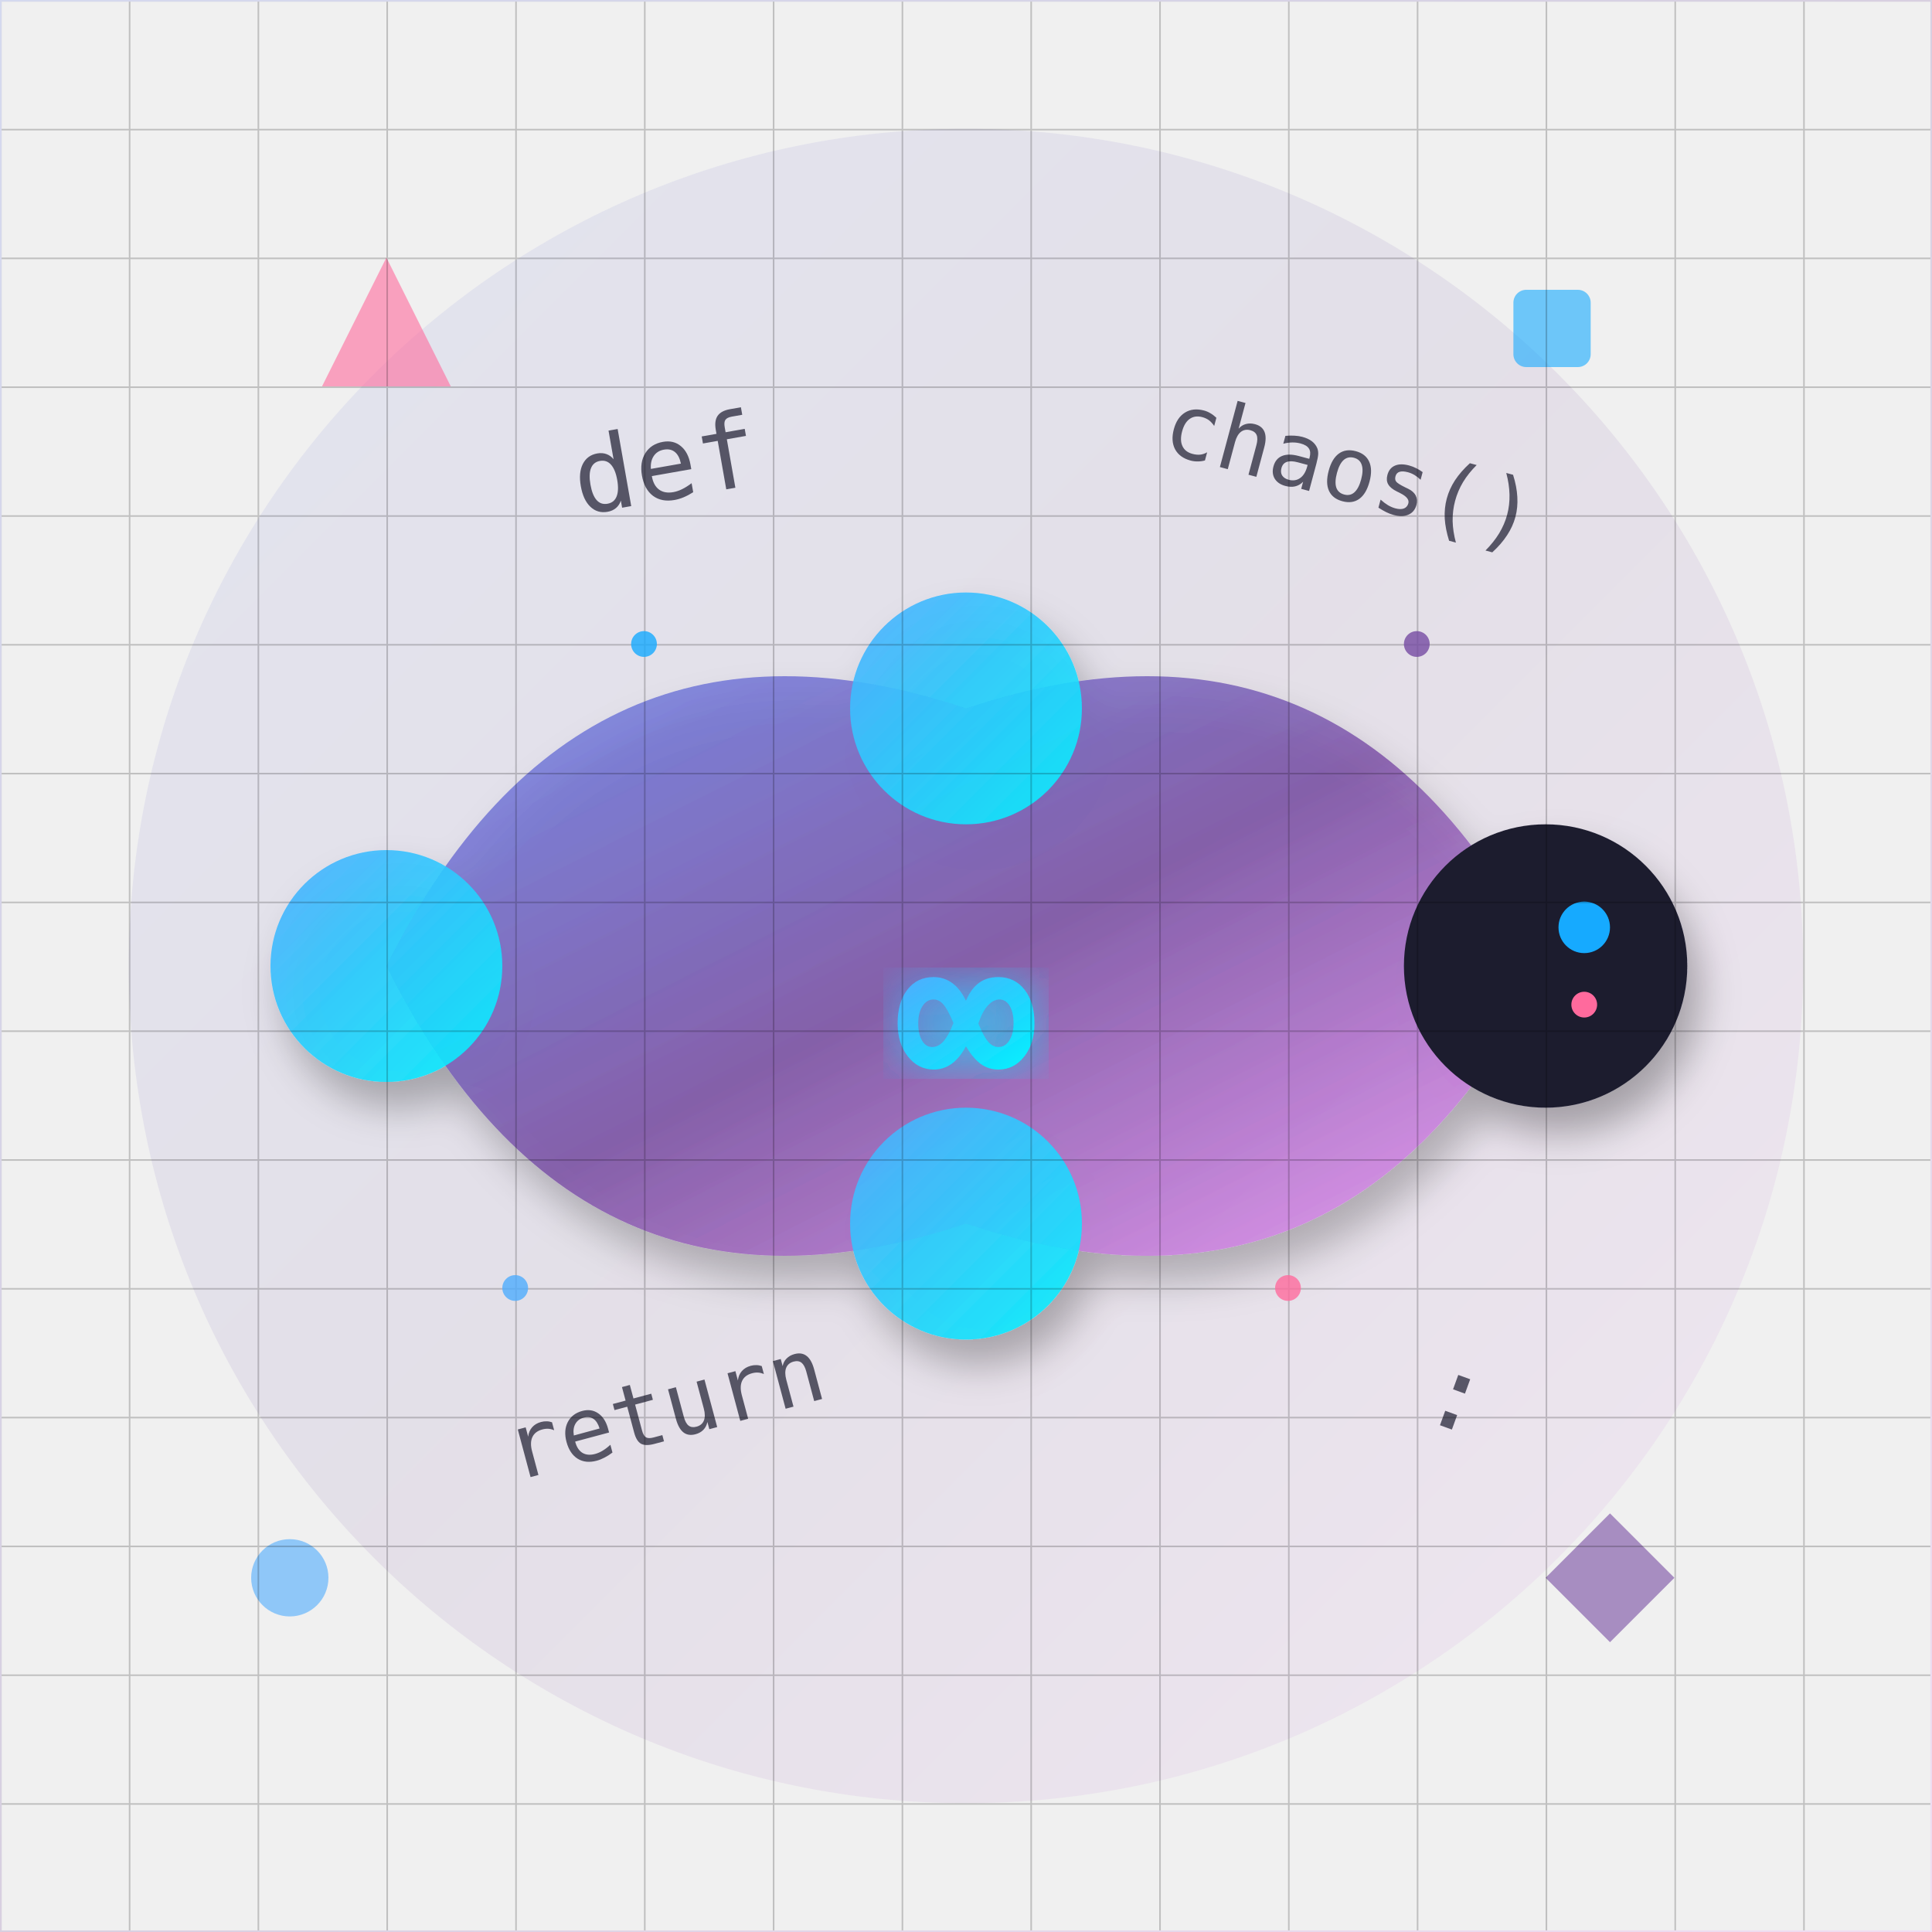
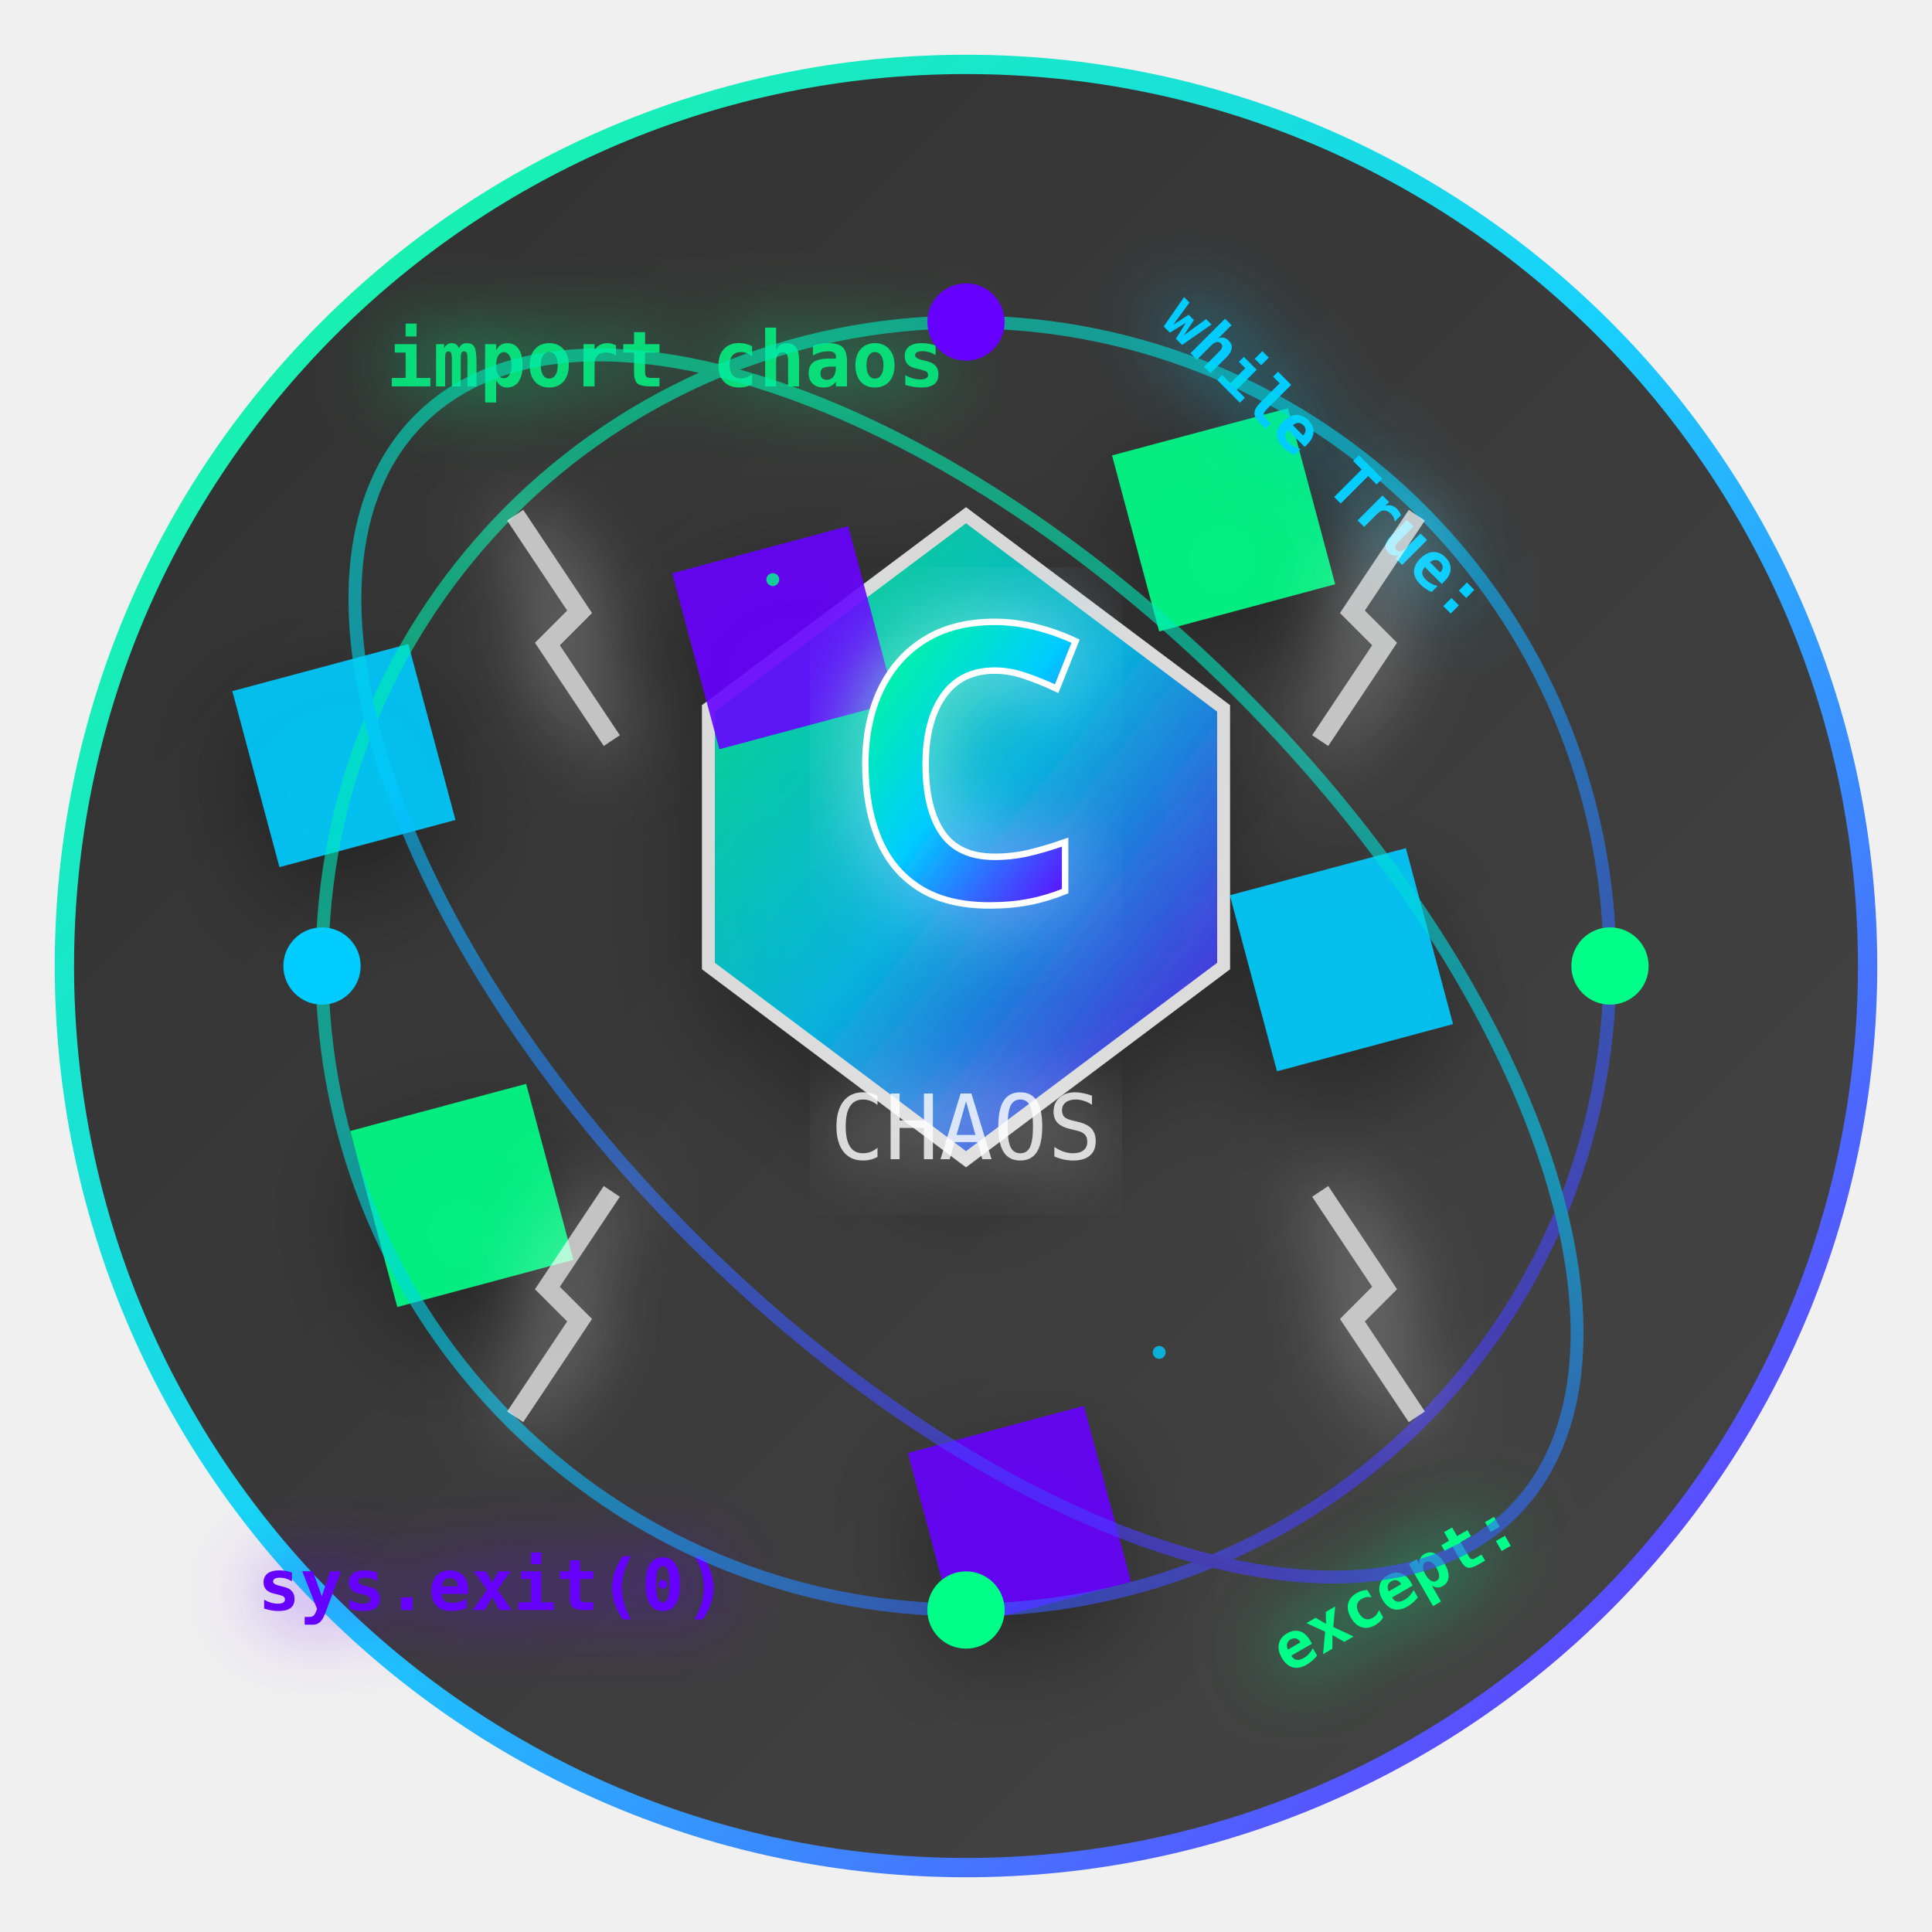
<svg xmlns="http://www.w3.org/2000/svg" width="300" height="300" viewBox="0 0 300 300">
  <defs>
-     <linearGradient id="modernGradient" x1="0%" y1="0%" x2="100%" y2="100%">
-       <stop offset="0%" style="stop-color:#667eea" />
-       <stop offset="50%" style="stop-color:#764ba2" />
-       <stop offset="100%" style="stop-color:#f093fb" />
+     <linearGradient id="electric" x1="0%" y1="0%" x2="100%" y2="100%">
+       <stop offset="0%" style="stop-color:#00ff88" />
+       <stop offset="50%" style="stop-color:#00ccff" />
+       <stop offset="100%" style="stop-color:#6600ff" />
    </linearGradient>
-     <linearGradient id="accentGradient" x1="0%" y1="0%" x2="100%" y2="100%">
-       <stop offset="0%" style="stop-color:#4facfe" />
-       <stop offset="100%" style="stop-color:#00f2fe" />
+     <linearGradient id="dark" x1="0%" y1="0%" x2="100%" y2="100%">
+       <stop offset="0%" style="stop-color:#1a1a1a" />
+       <stop offset="100%" style="stop-color:#333333" />
    </linearGradient>
-     <filter id="glow">
-       <feGaussianBlur stdDeviation="4" result="coloredBlur" />
+     <filter id="neonGlow">
+       <feGaussianBlur stdDeviation="6" result="coloredBlur" />
      <feMerge>
        <feMergeNode in="coloredBlur" />
        <feMergeNode in="SourceGraphic" />
      </feMerge>
    </filter>
-     <filter id="shadow">
-       <feDropShadow dx="2" dy="4" stdDeviation="3" flood-opacity="0.3" />
+     <filter id="strongShadow">
+       <feDropShadow dx="0" dy="6" stdDeviation="8" flood-color="#000000" flood-opacity="0.4" />
    </filter>
  </defs>
-   <circle cx="150" cy="150" r="130" fill="url(#modernGradient)" opacity="0.1" />
-   <g filter="url(#shadow)">
-     <path d="M 60 150 Q 90 90, 150 110 Q 210 90, 240 150 Q 210 210, 150 190 Q 90 210, 60 150 Z" fill="url(#modernGradient)" opacity="0.8" />
-     <circle cx="150" cy="110" r="18" fill="url(#accentGradient)" opacity="0.9" />
-     <circle cx="240" cy="150" r="18" fill="url(#accentGradient)" opacity="0.9" />
-     <circle cx="150" cy="190" r="18" fill="url(#accentGradient)" opacity="0.9" />
-     <circle cx="60" cy="150" r="18" fill="url(#accentGradient)" opacity="0.9" />
-     <circle cx="240" cy="150" r="22" fill="#1a1a2e" />
-     <circle cx="246" cy="144" r="4" fill="#16aaff" />
-     <circle cx="246" cy="156" r="2" fill="#ff6b9d" />
+   <circle cx="150" cy="150" r="140" fill="url(#dark)" stroke="url(#electric)" stroke-width="3" opacity="0.9" />
+   <g filter="url(#strongShadow)">
+     <polygon points="150,80 190,110 190,150 150,180 110,150 110,110" fill="url(#electric)" opacity="0.8" stroke="#ffffff" stroke-width="2">
+       <animateTransform attributeName="transform" type="rotate" values="0 150 130; 360 150 130" dur="20s" repeatCount="indefinite" />
+     </polygon>
+     <g transform="rotate(30 150 150)">
+       <polygon points="150,50 170,70 150,90 130,70" fill="#00ff88" opacity="0.9" />
+       <polygon points="200,100 220,120 200,140 180,120" fill="#00ccff" opacity="0.9" />
+       <polygon points="200,200 220,220 200,240 180,220" fill="#6600ff" opacity="0.9" />
+       <polygon points="100,200 120,220 100,240 80,220" fill="#00ff88" opacity="0.9" />
+       <polygon points="50,150 70,170 50,190 30,170" fill="#00ccff" opacity="0.9" />
+       <polygon points="100,100 120,120 100,140 80,120" fill="#6600ff" opacity="0.9" />
+     </g>
  </g>
-   <g font-family="SF Mono, Monaco, monospace" fill="#1a1a2e" opacity="0.7">
-     <text x="90" y="80" font-size="16" transform="rotate(-10 90 80)">def</text>
-     <text x="180" y="70" font-size="14" transform="rotate(15 180 70)">chaos()</text>
-     <text x="220" y="220" font-size="16" transform="rotate(20 220 220)">:</text>
-     <text x="80" y="230" font-size="14" transform="rotate(-15 80 230)">return</text>
-   </g>
-   <g opacity="0.6">
-     <polygon points="50,60 60,40 70,60" fill="#ff6b9d">
-       <animateTransform attributeName="transform" type="rotate" values="0 60 50; 360 60 50" dur="8s" repeatCount="indefinite" />
-     </polygon>
-     <rect x="235" y="45" width="12" height="12" fill="#16aaff" rx="2">
-       <animateTransform attributeName="transform" type="rotate" values="0 241 51; -360 241 51" dur="6s" repeatCount="indefinite" />
-     </rect>
-     <circle cx="45" cy="245" r="6" fill="#4facfe">
-       <animate attributeName="r" values="6;8;6" dur="3s" repeatCount="indefinite" />
-     </circle>
-     <polygon points="250,235 260,245 250,255 240,245" fill="#764ba2">
-       <animate attributeName="opacity" values="0.6;1;0.6" dur="4s" repeatCount="indefinite" />
-     </polygon>
-   </g>
-   <g text-anchor="middle" filter="url(#glow)">
-     <text x="150" y="170" font-family="SF Mono, Monaco, monospace" font-size="36" font-weight="bold" fill="url(#accentGradient)">
-       ∞
+   <g font-family="JetBrains Mono, monospace" font-weight="bold" filter="url(#neonGlow)">
+     <text x="60" y="60" font-size="12" fill="#00ff88" opacity="0.8">
+       import chaos
+       <animate attributeName="opacity" values="0.8;0.3;0.8" dur="3s" repeatCount="indefinite" />
+     </text>
+     <text x="180" y="50" font-size="10" fill="#00ccff" transform="rotate(45 180 50)">
+       while True:
+       <animate attributeName="opacity" values="0.5;1;0.5" dur="4s" repeatCount="indefinite" />
+     </text>
+     <text x="40" y="250" font-size="11" fill="#6600ff">
+       sys.exit(0)
+       <animate attributeName="opacity" values="0.6;0.2;0.6" dur="5s" repeatCount="indefinite" />
+     </text>
+     <text x="200" y="260" font-size="10" fill="#00ff88" transform="rotate(-30 200 260)">
+       except:
+       <animate attributeName="opacity" values="0.4;0.9;0.4" dur="3.5s" repeatCount="indefinite" />
    </text>
  </g>
-   <g stroke="url(#modernGradient)" stroke-width="0.5" opacity="0.2">
-     <defs>
-       <pattern id="grid" width="20" height="20" patternUnits="userSpaceOnUse">
-         <path d="M 20 0 L 0 0 0 20" fill="none" stroke="currentColor" stroke-width="0.5" />
-       </pattern>
-     </defs>
-     <rect width="100%" height="100%" fill="url(#grid)" />
+   <g text-anchor="middle" filter="url(#neonGlow)">
+     <text x="150" y="140" font-family="Arial Black, sans-serif" font-size="60" font-weight="900" fill="url(#electric)" stroke="#ffffff" stroke-width="1">
+       C
+     </text>
+     <text x="150" y="180" font-family="JetBrains Mono, monospace" font-size="14" fill="#ffffff" opacity="0.8">
+       CHAOS
+     </text>
+   </g>
+   <g stroke="url(#electric)" stroke-width="2" fill="none" opacity="0.6">
+     <circle cx="150" cy="150" r="100">
+       <animate attributeName="stroke-dasharray" values="0,628;314,314;628,0" dur="6s" repeatCount="indefinite" />
+     </circle>
+     <ellipse cx="150" cy="150" rx="120" ry="60" transform="rotate(45 150 150)">
+       <animate attributeName="stroke-dasharray" values="628,0;314,314;0,628" dur="8s" repeatCount="indefinite" />
+     </ellipse>
+   </g>
+   <g>
+     <circle cx="250" cy="150" r="6" fill="#00ff88">
+       <animate attributeName="r" values="6;12;6" dur="2s" repeatCount="indefinite" />
+       <animate attributeName="opacity" values="1;0.3;1" dur="2s" repeatCount="indefinite" />
+     </circle>
+     <circle cx="50" cy="150" r="6" fill="#00ccff">
+       <animate attributeName="r" values="6;12;6" dur="2.5s" repeatCount="indefinite" />
+       <animate attributeName="opacity" values="1;0.3;1" dur="2.5s" repeatCount="indefinite" />
+     </circle>
+     <circle cx="150" cy="50" r="6" fill="#6600ff">
+       <animate attributeName="r" values="6;12;6" dur="3s" repeatCount="indefinite" />
+       <animate attributeName="opacity" values="1;0.3;1" dur="3s" repeatCount="indefinite" />
+     </circle>
+     <circle cx="150" cy="250" r="6" fill="#00ff88">
+       <animate attributeName="r" values="6;12;6" dur="2.2s" repeatCount="indefinite" />
+       <animate attributeName="opacity" values="1;0.3;1" dur="2.2s" repeatCount="indefinite" />
+     </circle>
+   </g>
+   <g stroke="#ffffff" stroke-width="3" fill="none" opacity="0.7" filter="url(#neonGlow)">
+     <path d="M 80 80 L 90 95 L 85 100 L 95 115">
+       <animate attributeName="opacity" values="0;1;0" dur="0.3s" begin="0s" repeatCount="indefinite" />
+     </path>
+     <path d="M 220 220 L 210 205 L 215 200 L 205 185">
+       <animate attributeName="opacity" values="0;1;0" dur="0.4s" begin="1s" repeatCount="indefinite" />
+     </path>
+     <path d="M 220 80 L 210 95 L 215 100 L 205 115">
+       <animate attributeName="opacity" values="0;1;0" dur="0.35s" begin="2s" repeatCount="indefinite" />
+     </path>
+     <path d="M 80 220 L 90 205 L 85 200 L 95 185">
+       <animate attributeName="opacity" values="0;1;0" dur="0.25s" begin="0.5s" repeatCount="indefinite" />
+     </path>
  </g>
  <g opacity="0.8">
-     <circle cx="100" cy="100" r="2" fill="#16aaff">
-       <animate attributeName="cy" values="100;105;100" dur="2.5s" repeatCount="indefinite" />
-       <animate attributeName="opacity" values="0.8;0.3;0.8" dur="2.5s" repeatCount="indefinite" />
+     <circle cx="120" cy="90" r="1" fill="#00ff88">
+       <animateMotion dur="4s" repeatCount="indefinite">
+         <mpath href="#orbit1" />
+       </animateMotion>
    </circle>
-     <circle cx="200" cy="200" r="2" fill="#ff6b9d">
-       <animate attributeName="cx" values="200;195;200" dur="3s" repeatCount="indefinite" />
-       <animate attributeName="opacity" values="0.8;0.3;0.8" dur="3s" repeatCount="indefinite" />
-     </circle>
-     <circle cx="80" cy="200" r="2" fill="#4facfe">
-       <animate attributeName="cy" values="200;195;200" dur="2.8s" repeatCount="indefinite" />
-       <animate attributeName="opacity" values="0.8;0.3;0.8" dur="2.8s" repeatCount="indefinite" />
-     </circle>
-     <circle cx="220" cy="100" r="2" fill="#764ba2">
-       <animate attributeName="cx" values="220;225;220" dur="2.2s" repeatCount="indefinite" />
-       <animate attributeName="opacity" values="0.8;0.3;0.8" dur="2.2s" repeatCount="indefinite" />
+     <circle cx="180" cy="210" r="1" fill="#00ccff">
+       <animateMotion dur="5s" repeatCount="indefinite">
+         <mpath href="#orbit2" />
+       </animateMotion>
    </circle>
  </g>
+   <defs>
+     <path id="orbit1" d="M 120,90 A 30,30 0 1,1 119,90" />
+     <path id="orbit2" d="M 180,210 A 25,25 0 1,0 179,210" />
+   </defs>
</svg>
